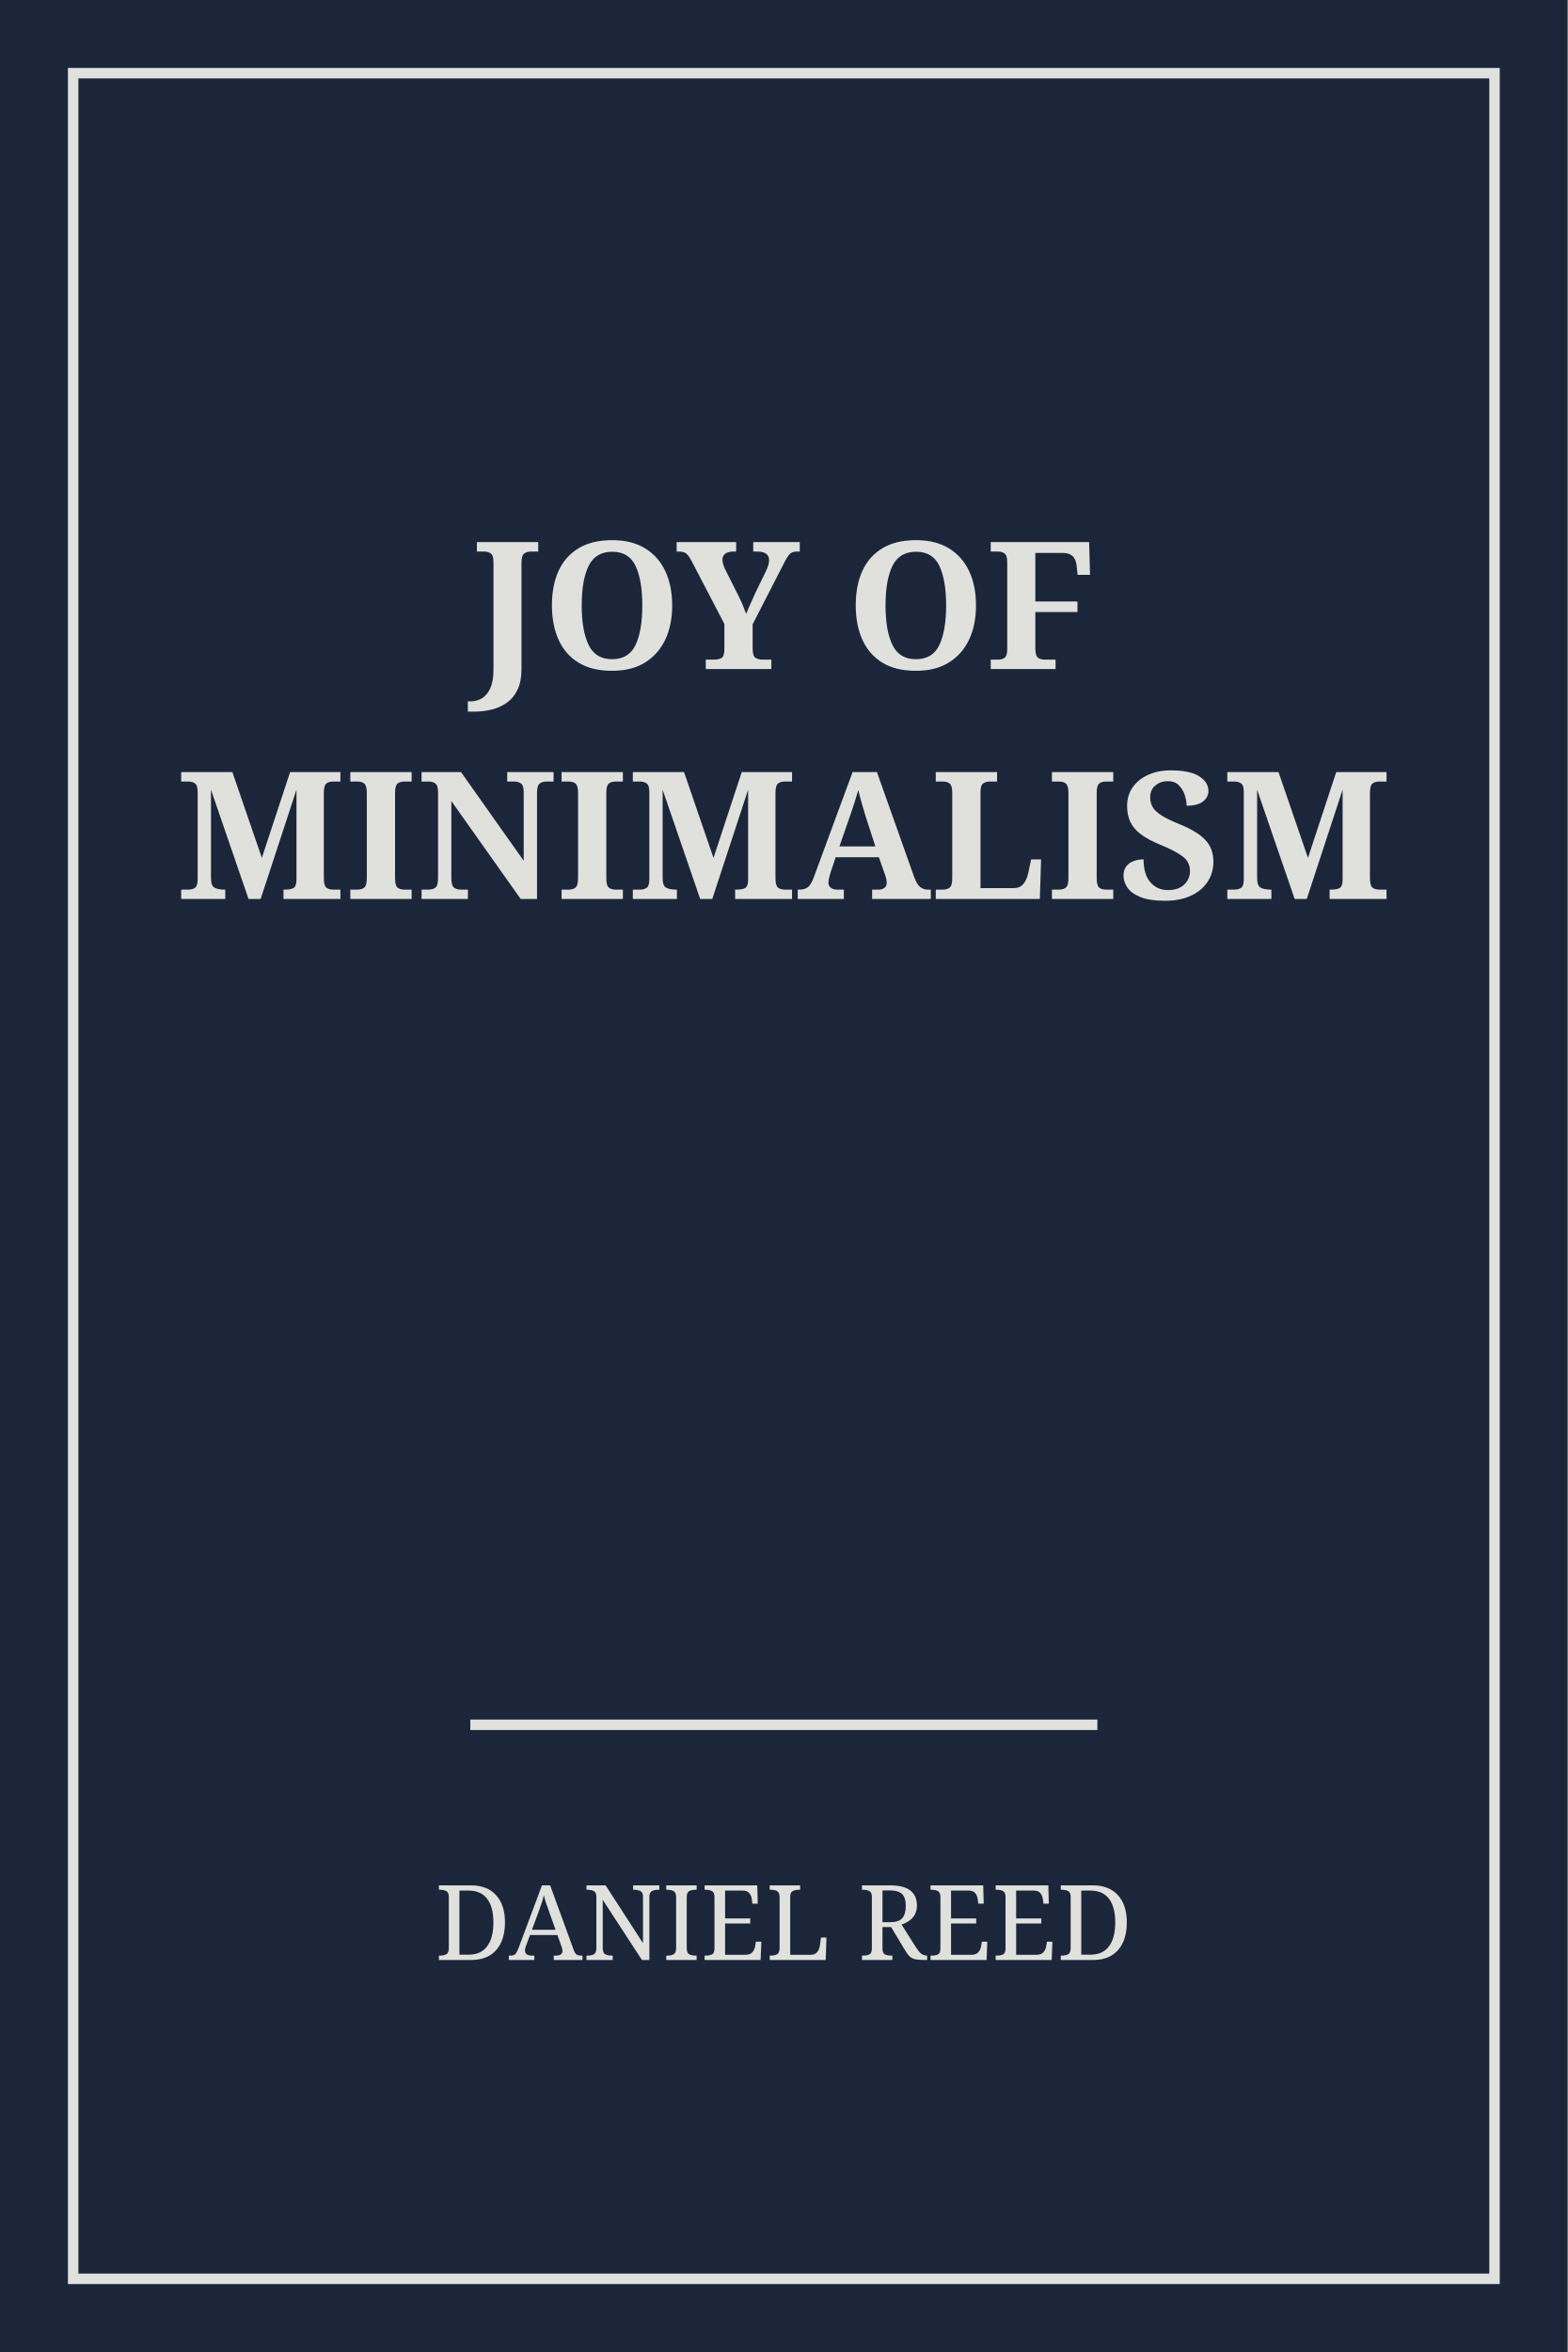
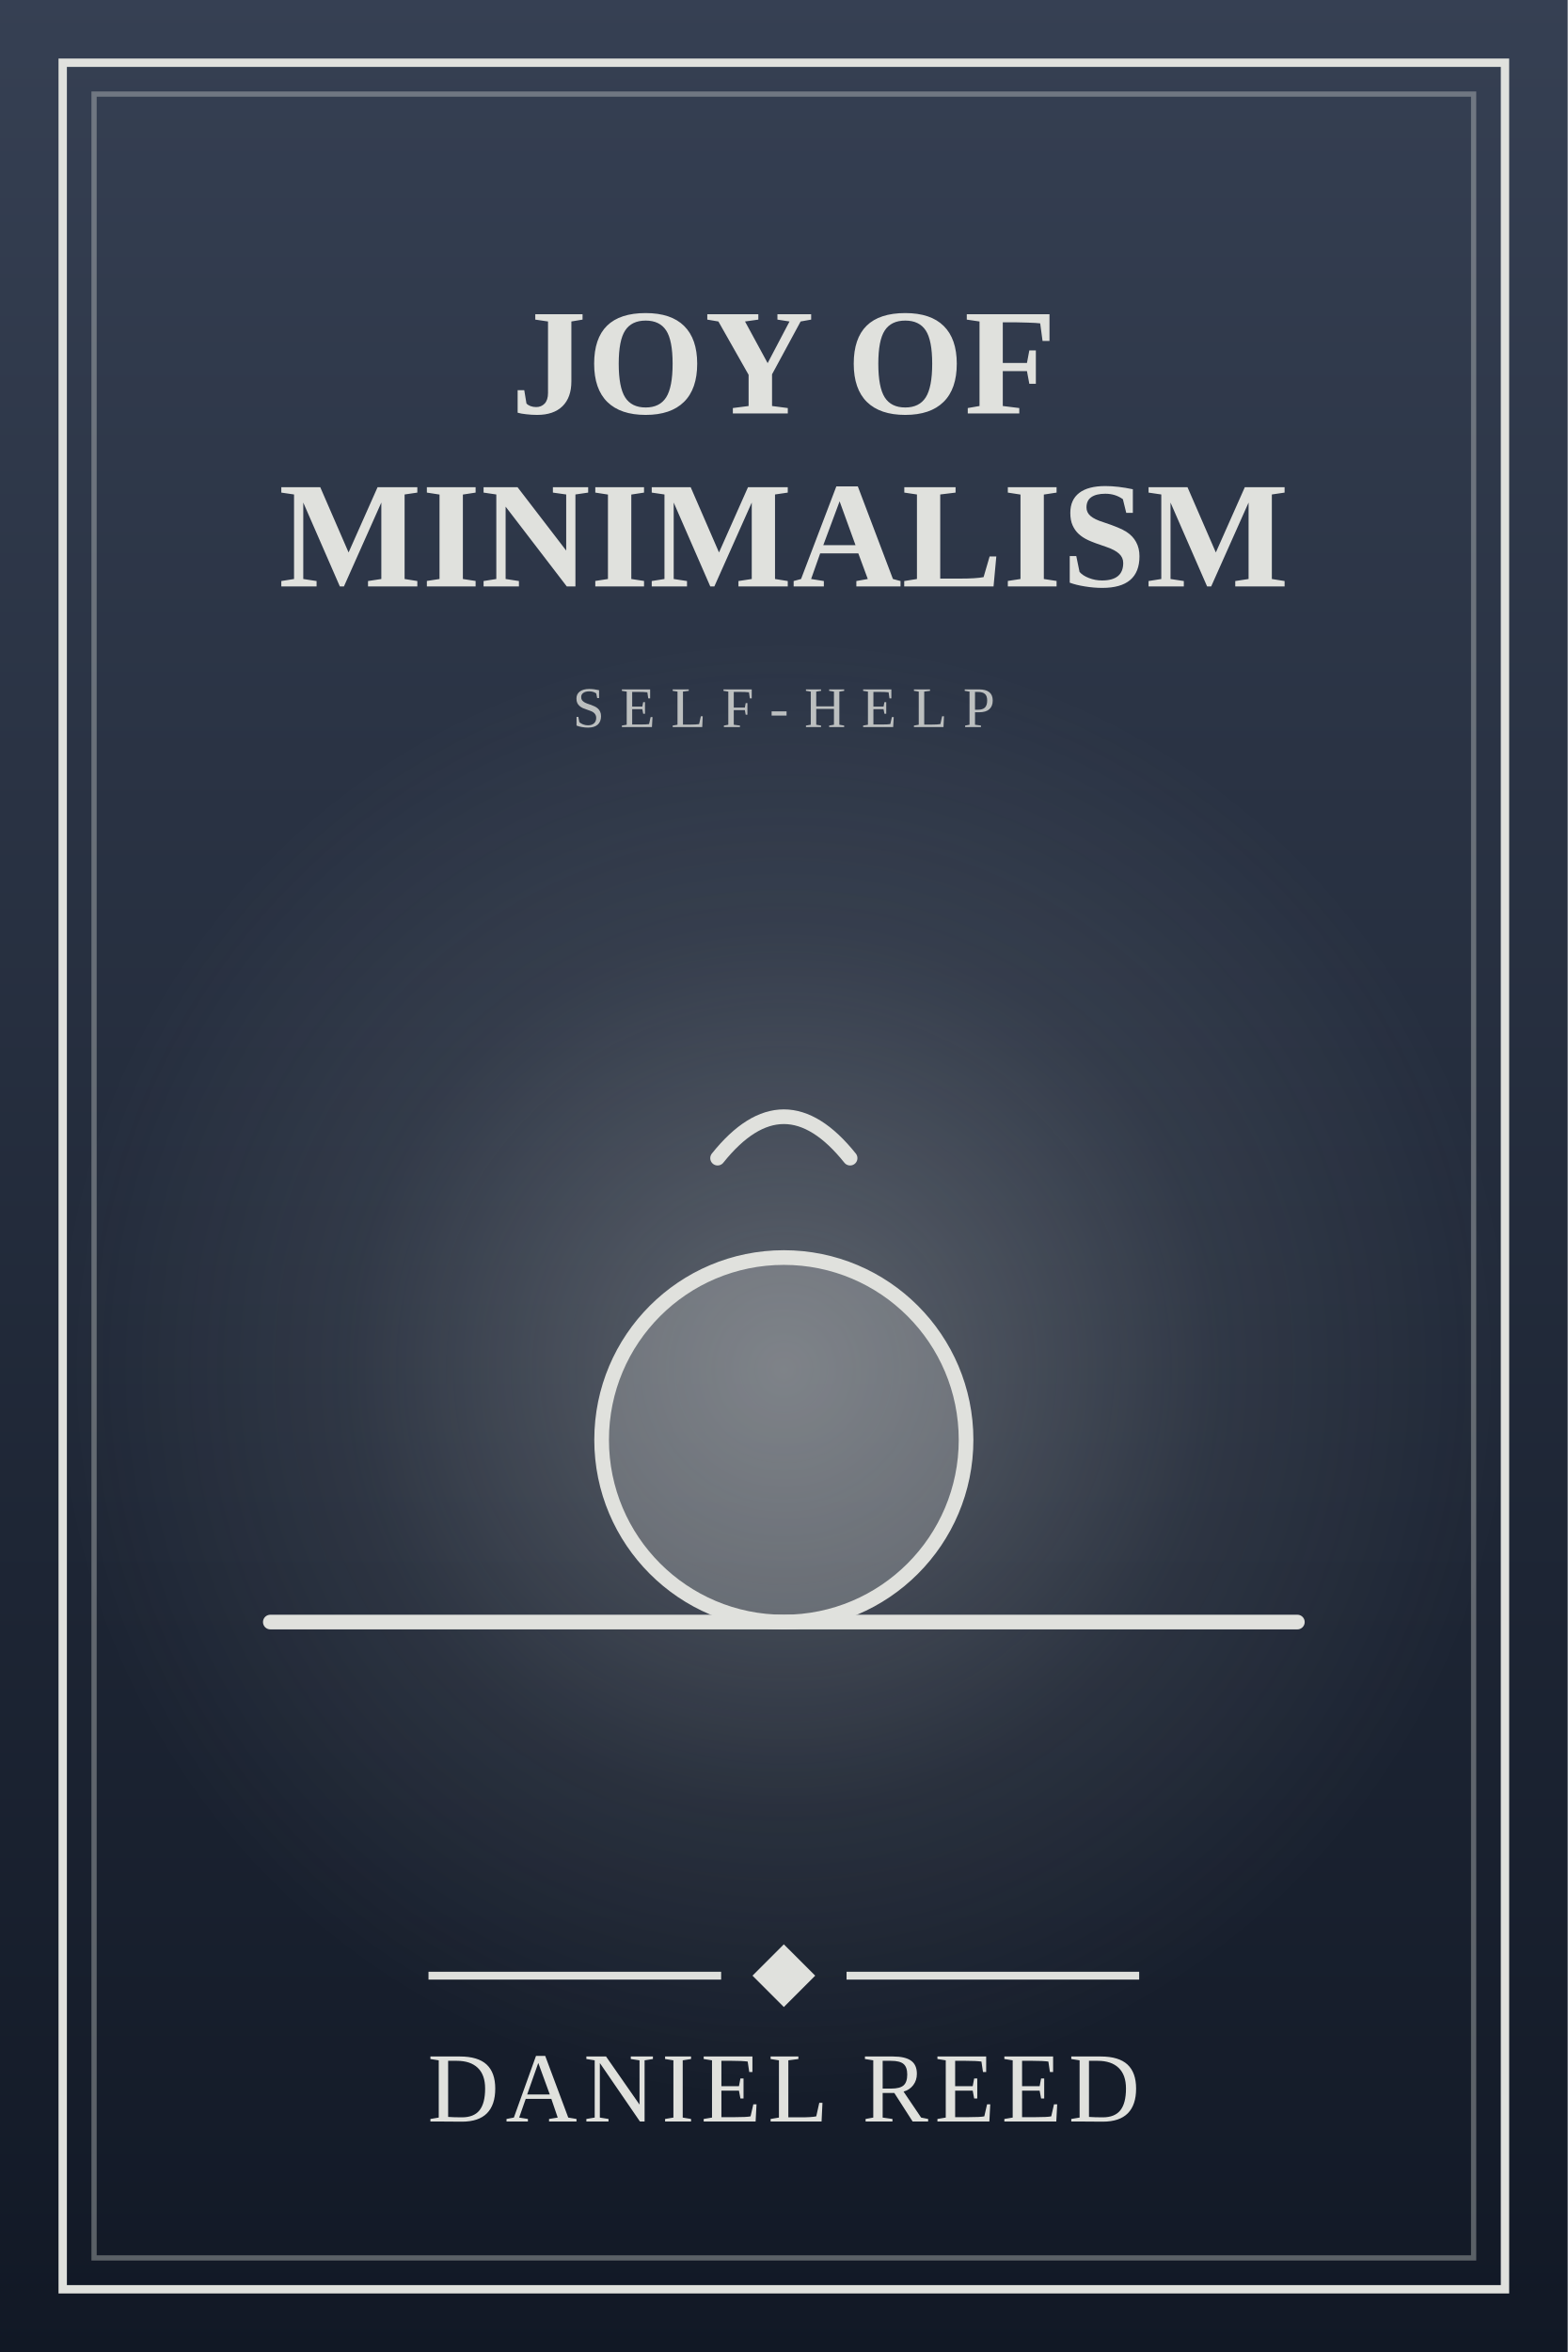
<svg xmlns="http://www.w3.org/2000/svg" viewBox="0 0 300 450" width="300" height="450" role="img" aria-label="Joy of Minimalism by Daniel Reed">
-   <rect width="300" height="450" fill="#1b263b" />
-   <rect x="14" y="14" width="272" height="422" fill="none" stroke="#e0e1dd" stroke-width="2" />
-   <text x="150" y="128" text-anchor="middle" font-family="Georgia, serif" font-size="34" font-weight="bold" fill="#e0e1dd">JOY OF</text>
-   <text x="150" y="172" text-anchor="middle" font-family="Georgia, serif" font-size="34" font-weight="bold" fill="#e0e1dd">MINIMALISM</text>
-   <line x1="90" y1="330" x2="210" y2="330" stroke="#e0e1dd" stroke-width="2" />
-   <text x="150" y="375" text-anchor="middle" font-family="Georgia, serif" font-size="20" fill="#e0e1dd">DANIEL REED</text>
+   <defs>
+     <linearGradient id="bg" x1="0" y1="0" x2="0" y2="1">
+       <stop offset="0" stop-color="#364053" />
+       <stop offset="1" stop-color="#111825" />
+     </linearGradient>
+     <radialGradient id="glow" cx="150" cy="262" r="140" gradientUnits="userSpaceOnUse">
+       <stop offset="0" stop-color="#e0e1dd" stop-opacity=".32" />
+       <stop offset=".6" stop-color="#e0e1dd" stop-opacity=".08" />
+       <stop offset="1" stop-color="#e0e1dd" stop-opacity="0" />
+     </radialGradient>
+   </defs>
+   <rect width="300" height="450" fill="url(#bg)" />
+   <rect width="300" height="450" fill="url(#glow)" />
+   <rect x="12" y="12" width="276" height="426" fill="none" stroke="#e0e1dd" stroke-width="1.6" />
+   <rect x="18" y="18" width="264" height="414" fill="none" stroke="#e0e1dd" stroke-opacity=".35" stroke-width="1" />
+   <text x="150" y="79.1" text-anchor="middle" font-family="Georgia, 'Times New Roman', serif" font-size="29" font-weight="bold" fill="#e0e1dd">JOY OF</text>
+   <text x="150" y="112.2" text-anchor="middle" font-family="Georgia, 'Times New Roman', serif" font-size="29" font-weight="bold" fill="#e0e1dd">MINIMALISM</text>
+   <text x="150" y="139.1" text-anchor="middle" font-family="Georgia, 'Times New Roman', serif" font-size="11" letter-spacing="3" fill="#e0e1dd" fill-opacity=".8">SELF-HELP</text>
+   <g id="art" transform="translate(150 262) scale(1.585) translate(0 0.5)" color="#e0e1dd" stroke="currentColor" fill="none" stroke-width="1.77" stroke-linecap="round" stroke-linejoin="round">
+     <path d="M-62 30 H62" />
+     <circle cx="0" cy="8" r="22" fill="currentColor" fill-opacity=".25" />
+     <path d="M-8 -26 q8 -10 16 0" />
+   </g>
+   <path d="M82 378 H138 M162 378 H218" stroke="#e0e1dd" stroke-width="1.5" />
+   <path d="M150 372 l6 6 l-6 6 l-6 -6z" fill="#e0e1dd" />
+   <text x="150" y="405.9" text-anchor="middle" font-family="Georgia, 'Times New Roman', serif" font-size="19" letter-spacing="1.2" fill="#e0e1dd">DANIEL REED</text>
</svg>
